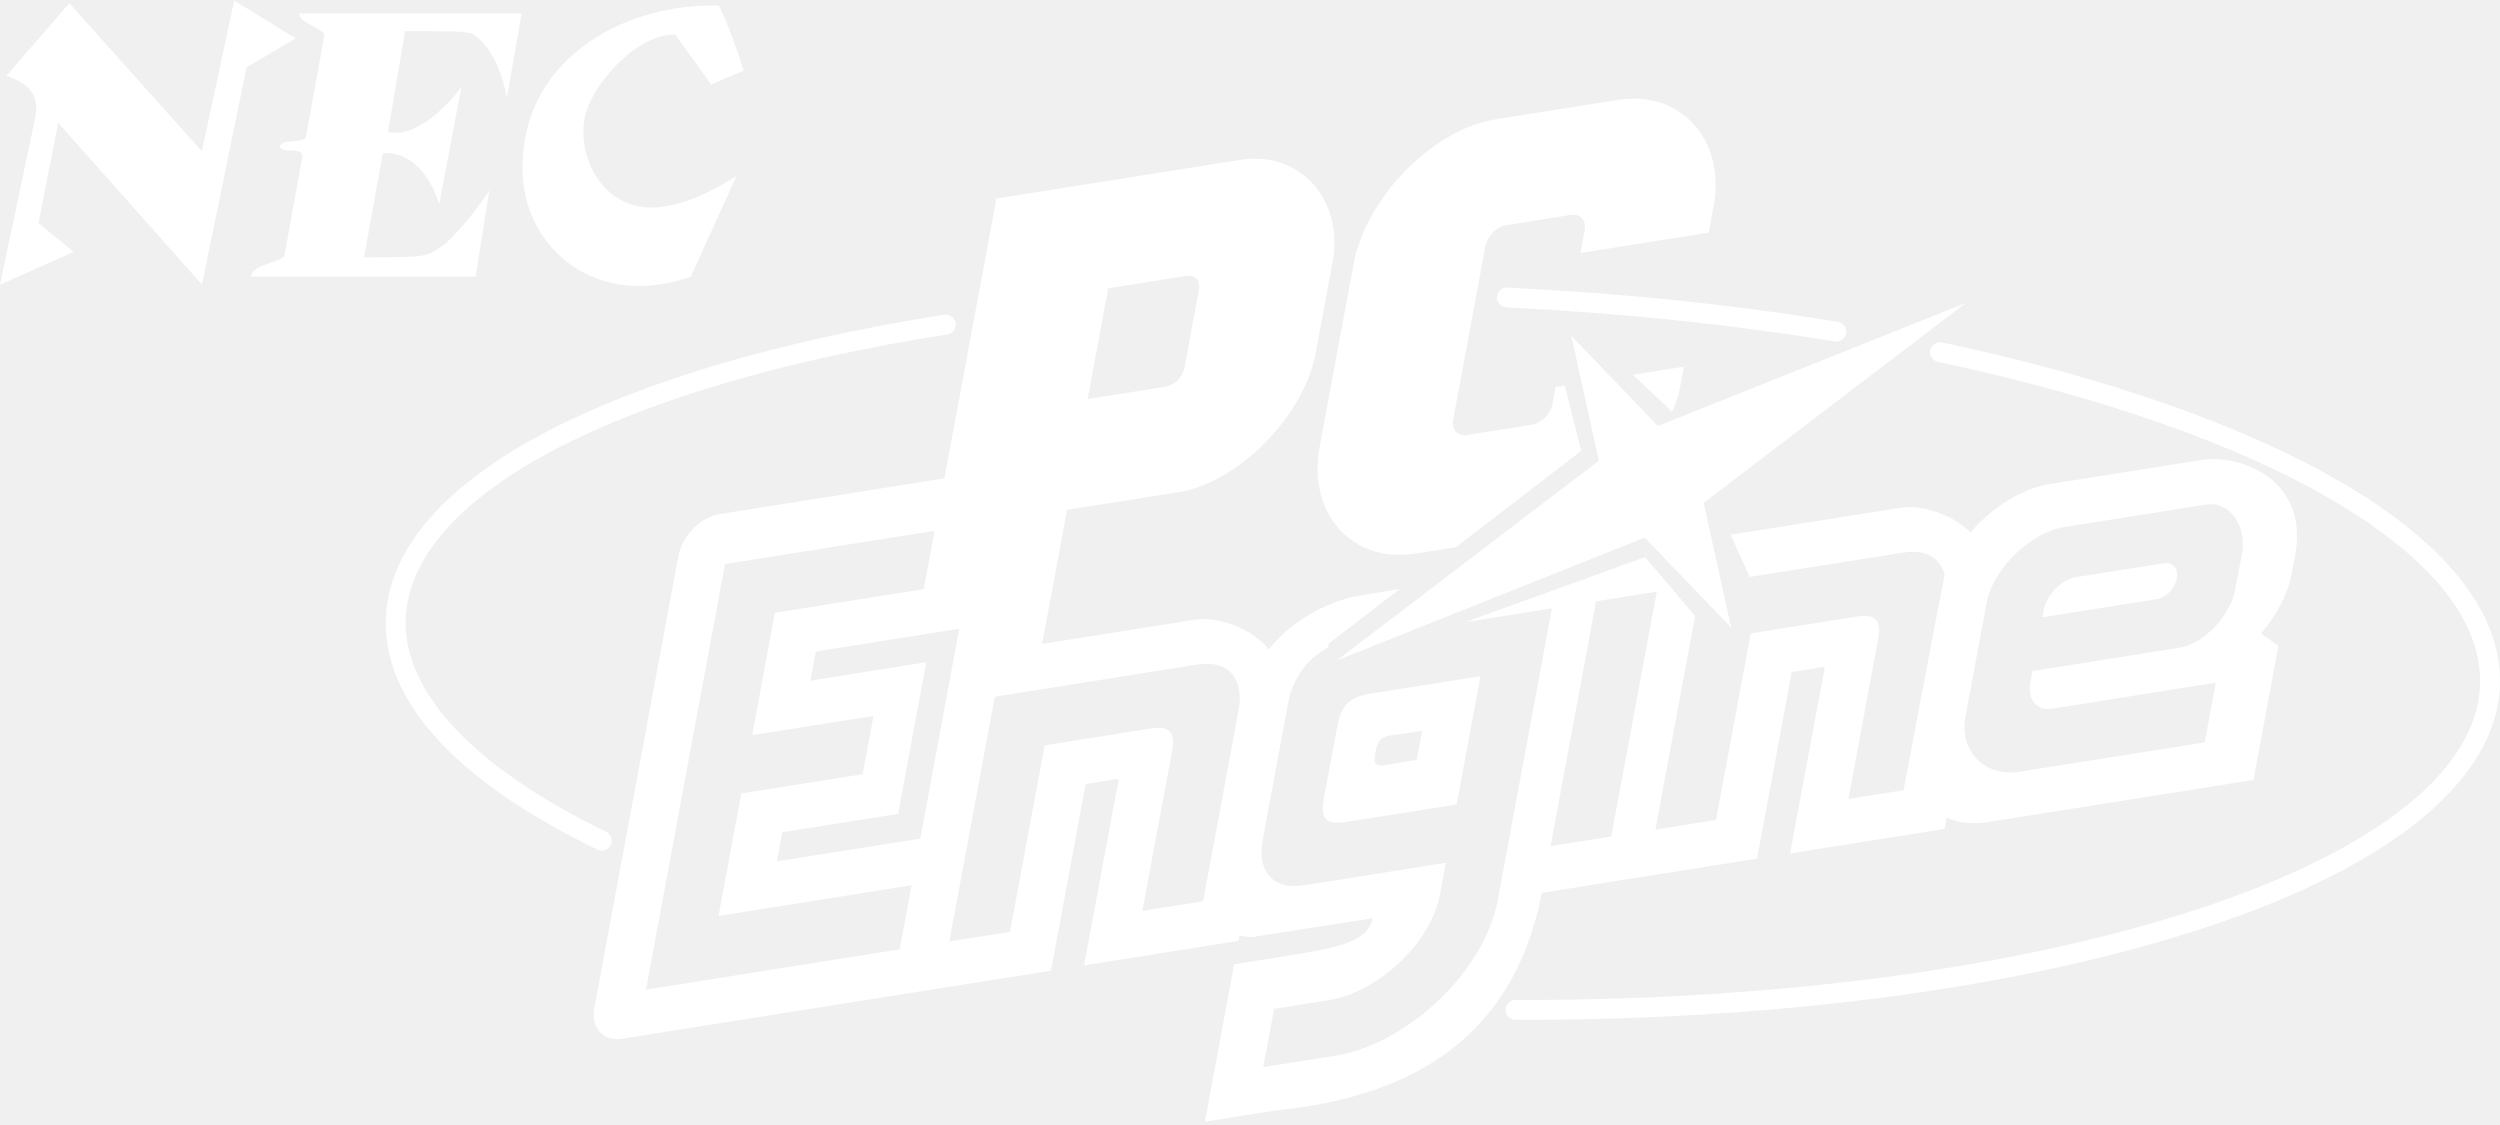
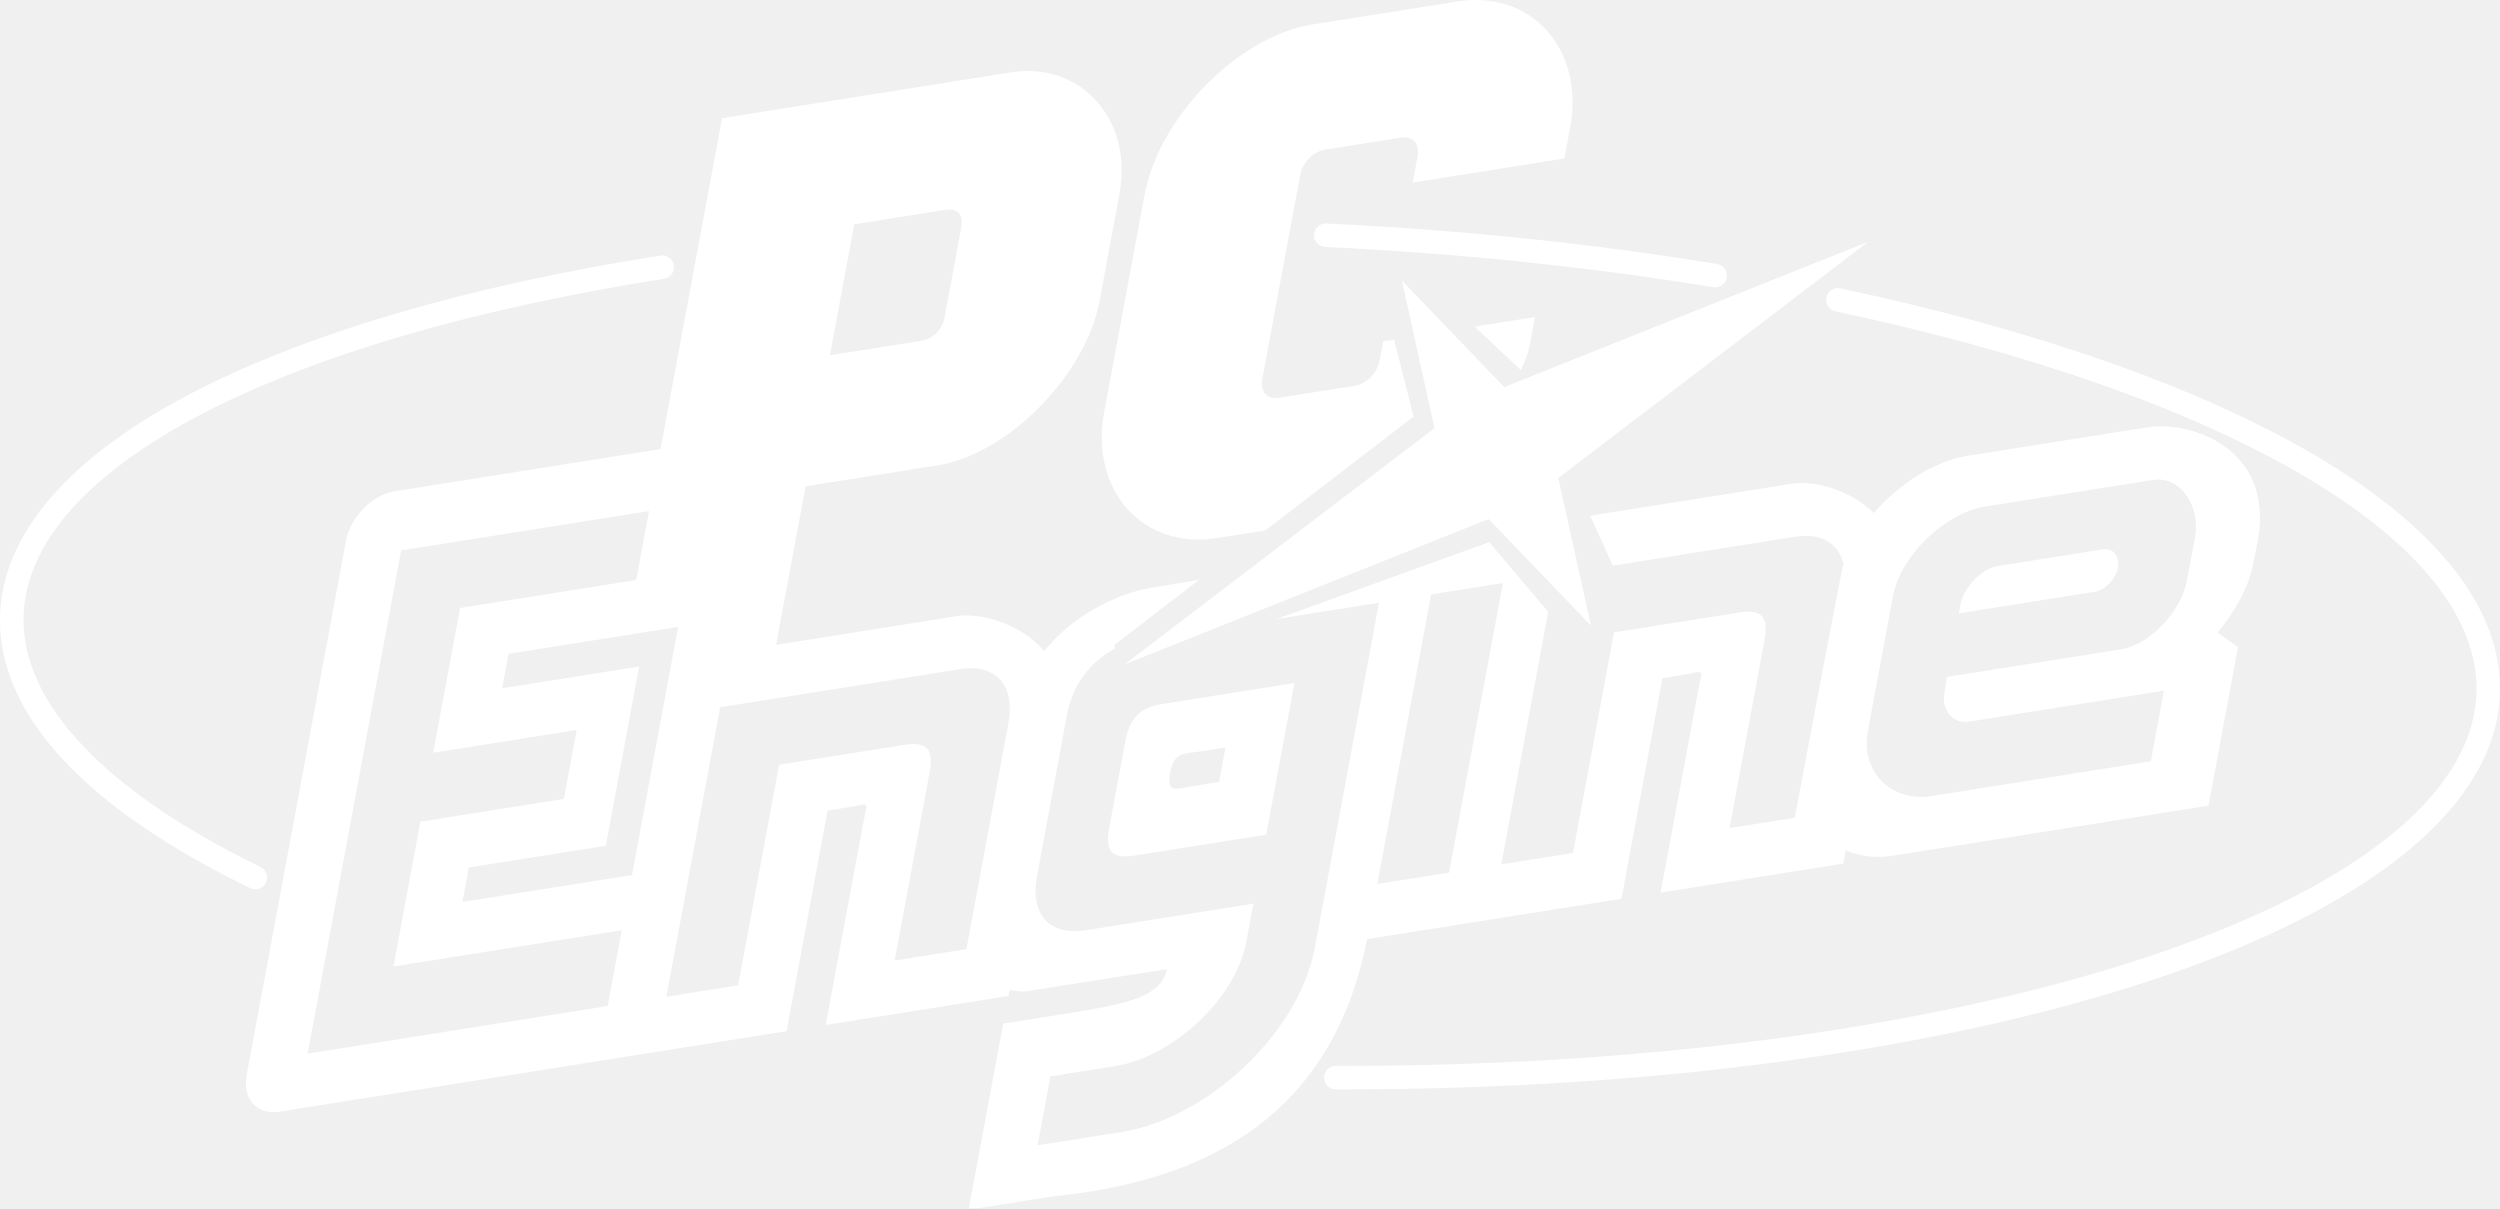
- <svg xmlns="http://www.w3.org/2000/svg" clip-rule="evenodd" fill-rule="evenodd" stroke-linejoin="round" stroke-miterlimit="2" viewBox="0 0 600 270">
-   <g fill="#fff" fill-rule="nonzero">
-     <path d="m144.41 204.153c-.35 0-.705-.079-1.04-.243-33.991-16.498-51.542-35.729-50.756-55.621.639-16.375 14.002-31.836 38.643-44.714 23.381-12.217 56.358-21.911 95.369-28.04 1.302-.203 2.52.685 2.724 1.985.205 1.3-.684 2.518-1.984 2.723-79.023 12.411-128.831 38.556-129.989 68.235-.695 17.596 16.378 35.761 48.075 51.145 1.184.578 1.678 1.997 1.104 3.187-.414.847-1.262 1.343-2.146 1.343z" />
-     <path d="m440.726 81.987c-.13 0-.259-.01-.39-.031-25.111-4.123-51.615-6.875-78.78-8.174-1.318-.062-2.331-1.179-2.267-2.495.063-1.314 1.2-2.317 2.494-2.265 27.35 1.309 54.04 4.078 79.33 8.23 1.295.213 2.178 1.439 1.962 2.739-.193 1.168-1.202 1.996-2.349 1.996z" />
-     <path d="m365.708 244.757c-.668 0-1.33 0-1.998-.002-1.316-.003-2.376-1.073-2.372-2.391.004-1.313 1.065-2.373 2.378-2.373h.012c.653.001 1.324.001 1.982.001 127.542.002 228.184-33.15 229.511-75.758.467-14.909-11.51-30.037-34.644-43.741-23.032-13.65-56.044-25.284-95.461-33.643-1.287-.274-2.108-1.539-1.838-2.825.271-1.288 1.541-2.107 2.827-1.837 39.917 8.466 73.425 20.294 96.902 34.205 24.715 14.645 37.502 31.241 36.977 47.99-.704 22.657-25.734 43.314-70.479 58.152-43.264 14.344-101.365 22.222-163.797 22.222z" />
-     <path d="m408.867 120.684 62.917-47.959-73.897 29.497-20.768-21.616 6.621 29.953-62.917 47.958 73.901-29.506 20.764 21.617z" />
-     <path d="m330.072 180.553c.902-4.44 2.547-3.794 7.049-4.51l4.192-.66-1.305 6.989-4.191.67c-4.503.713-6.486 1.918-5.745-2.489zm-9.087-6.398-3.263 17.547c-.893 4.792.555 6.334 5.166 5.606l26.699-4.235 5.724-30.777-26.701 4.23c-4.614.731-6.74 2.839-7.625 7.629zm169.484-27.7-.311 1.697 27.54-4.372c2.174-.349 4.292-2.547 4.735-4.923.435-2.374-.962-4.02-3.138-3.673l-7.073 1.117-11.285 1.796-2.859.448c-3.308.529-6.937 4.3-7.609 7.91zm-193.219 79.359.224-1.224c.947.072 2.216.438 3.324.273l28.622-4.49c-1.063 5.71-8.606 7.141-20.115 8.965l-13.1 2.081-7.024 37.771 17.21-2.727c42.374-4.183 58.494-26.083 63.669-52.19l51.631-8.195 8.319-44.769 4.199-.671c4.603-.73 3.924-1.563 3.04 3.219l-7.615 40.965 37.068-5.882.507-2.715c2.798 1.234 6.066 1.669 9.528 1.126l64.105-10.167 5.978-32.178-4.155-2.959c3.601-4.264 6.406-9.481 7.219-13.859l1.011-5.075c3.196-18.98-14.302-24.02-22.286-22.751l-36.788 5.836c-6.515 1.035-13.689 5.575-18.909 11.59-4.828-4.781-12.28-6.639-16.614-5.951l-40.955 6.497 4.585 10.133 36.937-5.853c5.326-.849 8.885 1.278 9.862 5.495-.392 1.117-9.862 51.533-9.862 51.533l-13.244 2.103 7.101-38.169c.879-4.779-.566-6.325-5.165-5.593l-25.378 4.031-8.328 44.769-14.558 2.317 9.528-51.258-11.985-14.137-43.142 15.595 20.447-3.244.33-.046-13.001 69.949c-3.304 17.769-22.265 34.762-39.083 37.432l-17.21 2.728 2.61-14 13.091-2.07c11.509-1.832 24.465-13.35 26.7-25.396l1.413-7.579-34.091 5.407c-7.309 1.162-11.277-3.278-9.839-11.001l6.113-32.883c1.081-5.843 4.727-10.696 9.606-13.218l.081-.876 17.102-13.163-9.991 1.68c-5.315.839-15.173 4.826-21.436 12.814-4.736-5.651-13.019-7.864-17.684-7.124l-36.744 5.837 5.987-32.187 26.808-4.253c14.27-2.26 30.06-18.31 32.865-33.384l4.031-21.688c2.805-15.084-7.801-26.943-22.072-24.68l-58.584 9.293-12.484 67.162-53.946 8.561c-4.566.725-9.007 5.228-9.9 10.052l-20.162 108.432c-.894 4.828 2.082 8.155 6.649 7.437l102.932-16.335 8.328-44.769 4.191-.67c4.611-.725 3.931-1.552 3.038 3.226l-7.613 40.952zm-76.382-24.547-34.421 5.461 1.296-6.988 27.8-4.42 6.764-36.378-27.8 4.418 1.295-6.994 34.421-5.463zm-2.083 11.197-2.859 15.386-60.898 9.661 18.98-102.138 50.309-7.98-2.601 13.993-35.743 5.677-5.46 29.381 29.123-4.62-2.6 13.986-29.123 4.62-5.468 29.388zm69.95 3.845-14.565 2.301 7.094-38.157c.894-4.783-.554-6.335-5.165-5.604l-25.378 4.031-8.318 44.769-14.566 2.314 10.92-58.758.339-.057 48.316-7.664c7.31-1.162 11.277 3.269 9.839 10.999zm94.656-72.053 14.235-2.252-10.929 58.759-14.559 2.307 10.919-58.753zm88.324 27.694 5.055-27.183c1.602-8.596 10.841-17.041 18.712-18.292l34.054-5.396c5.739-.914 9.724 5.495 8.554 11.766l-1.669 8.748c-1.174 6.273-7.58 12.94-13.314 13.851l-35.35 5.613-.509 3.173c-.671 3.606 1.724 6.426 5.031 5.898l39.512-6.291-2.664 14.338-44.572 7.067c-7.872 1.245-14.431-4.689-12.84-13.292zm-210.681-76.179 4.942-26.584 18.533-2.94c2.431-.385 3.673 1.001 3.19 3.564l-3.378 18.195c-.484 2.573-2.324 4.44-4.754 4.825z" />
-     <path d="m379.495 108.21-3.934-15.584-2.219.267-.713 3.843c-.494 2.664-2.634 4.833-5.149 5.237l-15.229 2.412c-2.513.402-3.95-1.206-3.456-3.869l7.675-41.275c.492-2.653 2.634-4.826 5.144-5.227l15.233-2.412c2.512-.401 3.949 1.207 3.452 3.86l-.983 5.253 30.785-4.888 1.17-6.291c2.95-15.878-7.846-27.95-22.878-25.574l-29.451 4.675c-15.019 2.386-31.104 18.72-34.052 34.599l-8.193 44.072c-2.949 15.879 7.846 27.95 22.877 25.565l9.845-1.554z" />
-     <path d="m401.316 98.808c.803-2.162 1.36-2.983 1.772-5.201l1.045-5.603-12.251 1.948z" />
-     <path d="m71.792 3.211h53.395l-3.541 20.289s-1.571-10.999-8.143-15.303c-1.632-.764-5.812-.711-16.287-.711l-4.1 24.192c8.352 1.964 17.614-10.763 17.614-10.763l-5.327 28.132s-3.268-12.738-13.502-12.315l-4.539 25.024c14.905 0 14.616-.105 18.217-2.306 3.475-2.123 11.589-12.576 11.895-14.04l-3.31 20.967h-53.976c.4-2.792 5.659-3.092 8.012-4.694l4.416-24.339c-.356-2.176-4.625-.302-5.492-2.17.733-2 5.026-.688 6.272-2.132l4.48-24.695c-.8-1.866-6.084-2.781-6.084-5.136z" />
-     <path d="m172.522 1.312c2.35 4.847 4.239 10.172 5.959 15.672-3.265 1.267-7.792 3.325-7.792 3.325l-8.594-11.94c-8.952-.701-21.049 12.632-21.965 20.962-1.072 9.857 5.06 19.592 14.666 20.423 10.009.87 22.001-7.598 22.001-7.598l-11 24.221c-22.688 8.073-39.477-6.747-40.336-24.221-1.317-26.676 22.823-41.379 47.061-40.844z" />
-     <path d="m48.451 36.31 7.758-36.168 14.761 9.07-11.799 6.959-10.697 52.141-34.501-38.827-4.726 24.042 8.394 6.924-17.641 7.862 8.571-40.606c.933-6.135-3.309-8.248-7.044-9.515l15.113-17.414z" />
+ <svg xmlns="http://www.w3.org/2000/svg" width="320.000" height="154.700" viewBox="80.000 3.000 320.000 154.700" fill="none">
+   <g clip-path="url(#clip0_30_228)">
+     <path d="M112.682 116.828C112.46 116.828 112.237 116.778 112.026 116.674C90.589 106.27 79.52 94.141 80.016 81.596C80.419 71.269 88.846 61.52 104.387 53.397C119.131 45.693 139.929 39.579 164.531 35.713C165.352 35.585 166.121 36.146 166.249 36.966C166.379 37.786 165.817 38.554 164.997 38.684C115.161 46.51 83.75 62.999 83.02 81.716C82.581 92.812 93.348 104.268 113.339 113.971C114.085 114.333 114.396 115.23 114.034 115.981C113.774 116.515 113.238 116.828 112.682 116.828Z" fill="white" />
+     <path d="M299.554 39.782C299.473 39.782 299.39 39.776 299.307 39.763C283.471 37.163 266.757 35.428 249.625 34.608C248.794 34.57 248.154 33.866 248.194 33.035C248.234 32.207 248.951 31.573 249.767 31.607C267.015 32.431 283.847 34.178 299.796 36.797C300.614 36.931 301.171 37.704 301.035 38.523C300.913 39.261 300.277 39.782 299.554 39.782Z" fill="white" />
+     <path d="M252.243 142.434C251.822 142.434 251.405 142.434 250.984 142.432C250.153 142.431 249.485 141.757 249.487 140.926C249.49 140.097 250.159 139.428 250.988 139.428C250.99 139.428 250.992 139.428 250.995 139.428C251.407 139.429 251.829 139.429 252.244 139.429C332.678 139.431 396.149 118.523 396.986 91.653C397.28 82.249 389.726 72.709 375.138 64.067C360.612 55.459 339.792 48.122 314.935 42.85C314.123 42.678 313.605 41.879 313.775 41.067C313.947 40.256 314.747 39.739 315.559 39.909C340.732 45.249 361.865 52.708 376.67 61.482C392.256 70.717 400.321 81.184 399.99 91.746C399.546 106.036 383.76 119.062 355.542 128.42C328.258 137.466 291.616 142.434 252.243 142.434Z" fill="white" />
+     <path d="M279.461 64.187L319.141 33.941L272.536 52.544L259.439 38.911L263.615 57.802L223.936 88.047L270.542 69.439L283.637 83.072L279.461 64.187Z" fill="white" />
+     <path d="M229.768 101.944C230.338 99.144 231.376 99.551 234.215 99.099L236.859 98.683L236.036 103.091L233.392 103.513C230.553 103.964 229.302 104.722 229.768 101.944ZM224.038 97.908L221.981 108.976C221.418 111.998 222.331 112.97 225.239 112.51L242.076 109.839L245.685 90.43L228.846 93.098C225.939 93.558 224.596 94.888 224.038 97.908ZM330.925 80.44L330.728 81.509L348.096 78.752C349.467 78.532 350.802 77.146 351.083 75.648C351.357 74.15 350.475 73.112 349.103 73.332L344.643 74.036L337.526 75.169L335.723 75.451C333.636 75.785 331.347 78.163 330.925 80.44ZM209.071 130.488L209.212 129.716C209.808 129.761 210.609 129.992 211.308 129.888L229.358 127.057C228.687 130.657 223.932 131.561 216.672 132.711L208.412 134.023L203.981 157.844L214.836 156.123C241.558 153.485 251.724 139.674 254.988 123.21L287.55 118.042L292.796 89.808L295.445 89.385C298.346 88.924 297.918 88.4 297.362 91.416L292.559 117.25L315.936 113.539L316.255 111.828C318.019 112.606 320.082 112.88 322.263 112.537L362.692 106.124L366.462 85.832L363.843 83.966C366.112 81.276 367.882 77.987 368.395 75.225L369.031 72.025C371.049 60.056 360.014 56.876 354.977 57.677L331.777 61.358C327.667 62.011 323.144 64.874 319.851 68.667C316.807 65.652 312.109 64.48 309.375 64.914L283.546 69.011L286.438 75.401L309.732 71.71C313.092 71.174 315.336 72.515 315.952 75.177C315.703 75.881 309.732 107.675 309.732 107.675L301.379 109.002L305.858 84.931C306.413 81.916 305.502 80.942 302.602 81.403L286.595 83.946L281.344 112.179L272.163 113.641L278.171 81.314L270.613 72.398L243.406 82.234L256.301 80.187L256.509 80.159L248.309 124.274C246.226 135.479 234.268 146.195 223.661 147.88L212.808 149.599L214.454 140.771L222.709 139.465C229.967 138.31 238.139 131.045 239.548 123.449L240.438 118.669L218.94 122.079C214.33 122.812 211.828 120.012 212.734 115.142L216.59 94.404C217.272 90.718 219.572 87.659 222.648 86.068L222.698 85.514L233.485 77.213L227.184 78.274C223.831 78.803 217.615 81.317 213.664 86.355C210.678 82.79 205.454 81.395 202.512 81.862L179.339 85.543L183.116 65.244L200.022 62.561C209.021 61.137 218.979 51.014 220.749 41.508L223.29 27.829C225.059 18.318 218.371 10.838 209.371 12.266L172.424 18.127L164.551 60.482L130.531 65.881C127.652 66.339 124.85 69.178 124.286 72.22L111.572 140.604C111.008 143.648 112.885 145.748 115.764 145.294L180.68 134.993L185.931 106.76L188.575 106.336C191.483 105.881 191.054 105.357 190.49 108.371L185.689 134.197L209.071 130.488ZM160.899 115.007L139.192 118.451L140.009 114.045L157.541 111.257L161.807 88.315L144.276 91.101L145.092 86.69L166.799 83.245L160.899 115.007ZM159.586 122.068L157.783 131.772L119.378 137.864L131.347 73.452L163.074 68.419L161.435 77.244L138.892 80.824L135.45 99.352L153.816 96.439L152.177 105.26L133.81 108.172L130.36 126.707L159.586 122.068ZM203.701 124.493L194.515 125.945L198.988 101.882C199.552 98.865 198.64 97.886 195.732 98.346L179.727 100.889L174.48 129.122L165.294 130.582L172.182 93.526L172.395 93.491L202.867 88.657C207.476 87.924 209.977 90.72 209.071 95.594L203.701 124.493ZM263.395 79.053L272.373 77.632L265.48 114.69L256.299 116.145L263.185 79.092L263.395 79.053ZM319.097 96.518L322.284 79.376C323.295 73.954 329.122 68.629 334.085 67.84L355.563 64.436C359.181 63.86 361.695 67.903 360.957 71.856L359.903 77.374C359.164 81.33 355.123 85.534 351.508 86.109L329.214 89.648L328.893 91.65C328.469 93.924 329.979 95.701 332.066 95.369L356.984 91.401L355.304 100.444L327.194 104.9C322.23 105.687 318.093 101.944 319.097 96.518ZM186.23 48.476L189.346 31.71L201.035 29.856C202.568 29.613 203.351 30.488 203.046 32.104L200.916 43.579C200.611 45.201 199.452 46.378 197.918 46.622L186.23 48.476Z" fill="white" />
+     <path d="M260.938 56.32L258.458 46.492L257.058 46.66L256.609 49.084C256.298 50.765 254.947 52.132 253.362 52.387L243.759 53.909C242.173 54.163 241.266 53.147 241.579 51.468L246.418 25.438C246.73 23.765 248.08 22.395 249.664 22.142L259.268 20.62C260.853 20.368 261.759 21.381 261.446 23.055L260.827 26.369L280.241 23.285L280.978 19.317C282.839 9.304 276.032 1.691 266.552 3.189L247.978 6.137C238.504 7.642 228.362 17.944 226.501 27.958L221.335 55.752C219.476 65.766 226.283 73.378 235.763 71.874L241.971 70.894L260.938 56.32Z" fill="white" />
+     <path d="M274.7 50.392C275.207 49.028 275.557 48.51 275.817 47.112L276.476 43.578L268.751 44.806L274.7 50.392Z" fill="white" />
  </g>
+   <defs>
+     <clipPath id="clip0_30_228">
+       <rect width="320" height="154.667" fill="white" transform="translate(80 3.00003)" />
+     </clipPath>
+   </defs>
</svg>
